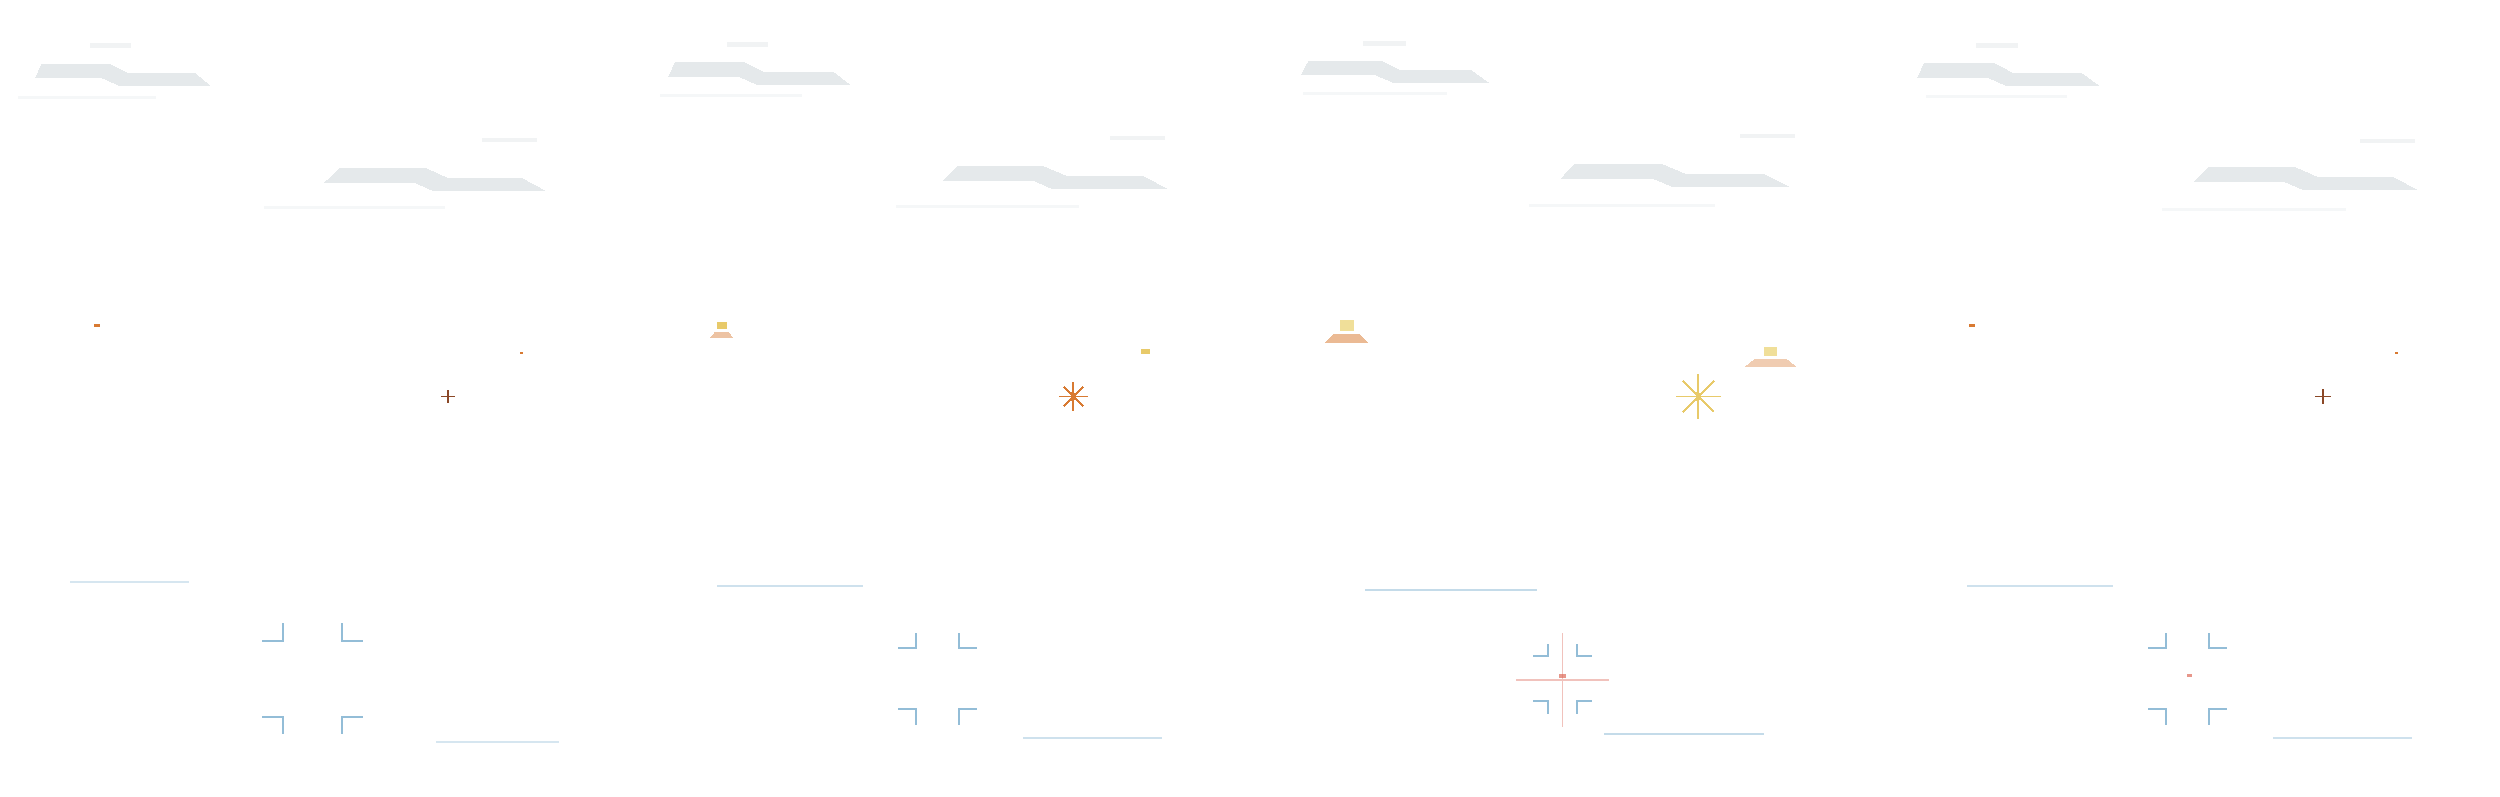
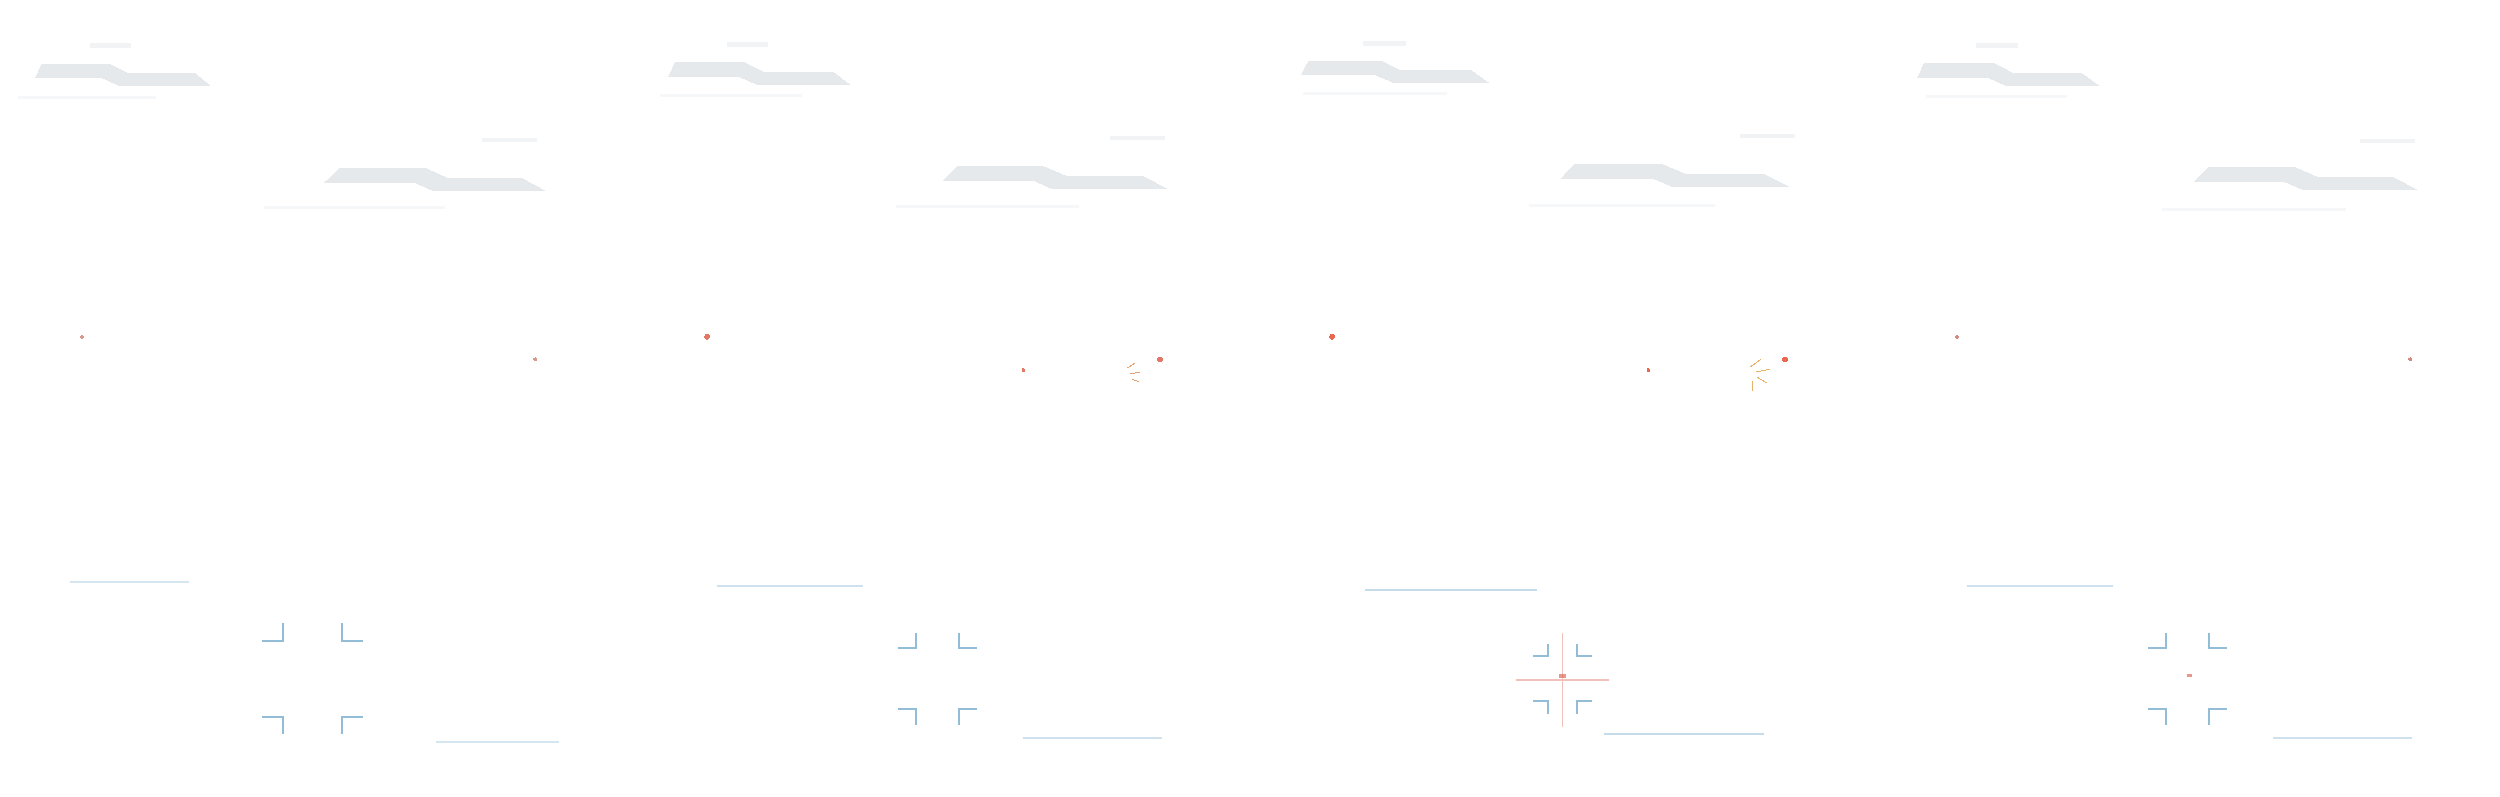
<svg xmlns="http://www.w3.org/2000/svg" width="2560" height="816" viewBox="0 0 2560 816" shape-rendering="crispEdges">
  <g fill="#7f909b" opacity=".20">
    <g transform="translate(0 0)">
      <path d="M42 66h72l18 9h68l16 13h-94l-18-8H36ZM348 172h88l22 10h76l26 14H444l-20-9h-92Z" />
      <path d="M92 44h42v5H92Zm402 97h56v4h-56Z" opacity=".55" />
    </g>
    <g transform="translate(640 0)">
      <path d="M51 64h72l20 10h71l17 13h-96l-18-8H44ZM340 170h88l24 10h78l27 14H438l-20-9h-93Z" />
      <path d="M104 43h42v5h-42Zm393 96h56v4h-56Z" opacity=".55" />
    </g>
    <g transform="translate(1280 0)">
      <path d="M60 62h74l20 10h73l18 13h-98l-19-8H52ZM332 168h90l24 10h80l28 14H434l-22-9h-94Z" />
      <path d="M116 42h44v5h-44Zm386 95h56v4h-56Z" opacity=".55" />
    </g>
    <g transform="translate(1920 0)">
      <path d="M50 65h73l19 10h70l18 13h-96l-18-8H43ZM341 171h89l23 10h77l27 14H439l-21-9h-92Z" />
      <path d="M103 44h43v5h-43Zm394 98h56v4h-56Z" opacity=".55" />
    </g>
  </g>
  <g fill="#b9c3c9" opacity=".14">
    <path d="M18 98h142v3H18Zm252 113h186v3H270Z" />
    <path d="M676 96h145v3H676Zm241 114h188v3H917Z" />
    <path d="M1334 94h148v3h-148Zm232 115h190v3h-190Z" />
    <path d="M1972 97h145v3h-145Zm242 116h188v3h-188Z" />
  </g>
-   <g transform="translate(0 272)">
-     <g fill="#d87a32">
-       <rect x="96" y="60" width="6" height="3" />
-       <rect x="532" y="88" width="4" height="2" />
+   <g transform="translate(0 272)" fill="#b74332" opacity=".55">
+     <circle cx="84" cy="73" r="2" />
+     <circle cx="548" cy="96" r="2" />
+   </g>
+   <g transform="translate(640 272)">
+     <g fill="#dc5640" opacity=".80">
+       <circle cx="84" cy="73" r="3" />
+       <circle cx="548" cy="96" r="3" />
+       <circle cx="408" cy="107" r="2" />
    </g>
-     <g stroke="#8b4827" stroke-width="2" fill="none">
-       <path d="M452 134h14M459 127v14" />
+     <g stroke="#d67a3a" stroke-width="1" fill="none" opacity=".70">
+       <path d="M514 105l8-5m-5 11 10-2m-8 7 7 3" />
    </g>
  </g>
-   <g transform="translate(640 272)">
-     <g fill="#e8ca6a">
-       <rect x="94" y="58" width="10" height="7" />
-       <rect x="528" y="85" width="10" height="6" />
+   <g transform="translate(1280 272)">
+     <g fill="#ed6750">
+       <circle cx="84" cy="73" r="3" />
+       <circle cx="548" cy="96" r="3" />
+       <circle cx="408" cy="107" r="2" />
    </g>
-     <g stroke="#d87a32" stroke-width="2" fill="none">
-       <path d="M444 134h30M459 119v30M449 124l20 20M469 124l-20 20" />
+     <g stroke="#e3a14d" stroke-width="1" fill="none" opacity=".82">
+       <path d="M512 104l11-8m-5 13 14-3m-13 8 10 6m-15-2 1 10" />
    </g>
-     <path d="M92 68h14l5 6H87Z" fill="#d87a32" opacity=".45" />
  </g>
-   <g transform="translate(1280 272)">
-     <g fill="#f0df99">
-       <rect x="92" y="56" width="14" height="11" />
-       <rect x="526" y="83" width="14" height="10" />
-     </g>
-     <g stroke="#e8ca6a" stroke-width="2" fill="none">
-       <path d="M436 134h46M459 111v46M443 118l32 32M475 118l-32 32" />
-     </g>
-     <path d="M86 70h26l9 9H77Z" fill="#d87a32" opacity=".52" />
-     <path d="M516 96h34l10 8h-54Z" fill="#d87a32" opacity=".38" />
-   </g>
-   <g transform="translate(1920 272)">
-     <g fill="#d87a32">
-       <rect x="96" y="60" width="6" height="3" />
-       <rect x="532" y="88" width="4" height="2" />
-     </g>
-     <g stroke="#8b4827" stroke-width="2" fill="none">
-       <path d="M451 134h16M459 126v16" />
-     </g>
+   <g transform="translate(1920 272)" fill="#b74332" opacity=".62">
+     <circle cx="84" cy="73" r="2" />
+     <circle cx="548" cy="96" r="2" />
  </g>
  <g stroke="#6aa4c8" fill="none" stroke-width="2" opacity=".72">
    <g transform="translate(0 544)">
      <path d="M268 112h22v-18M350 94v18h22M268 190h22v18M350 208v-18h22" />
      <path d="M72 52h122M446 216h126" opacity=".38" />
    </g>
    <g transform="translate(640 544)">
      <path d="M280 120h18v-16M342 104v16h18M280 182h18v16M342 198v-16h18" />
      <path d="M94 56h150M408 212h142" opacity=".46" />
    </g>
    <g transform="translate(1280 544)">
      <path d="M290 128h15v-13M335 115v13h15M290 174h15v13M335 187v-13h15" />
      <path d="M118 60h176M362 208h164" opacity=".55" />
      <path d="M320 104v96M272 152h96" stroke="#dc6655" opacity=".55" />
    </g>
    <g transform="translate(1920 544)">
      <path d="M280 120h18v-16M342 104v16h18M280 182h18v16M342 198v-16h18" />
      <path d="M94 56h150M408 212h142" opacity=".46" />
    </g>
  </g>
  <g fill="#dc6655" opacity=".68">
    <rect x="1596" y="690" width="8" height="4" />
    <rect x="2240" y="690" width="5" height="3" />
  </g>
</svg>
